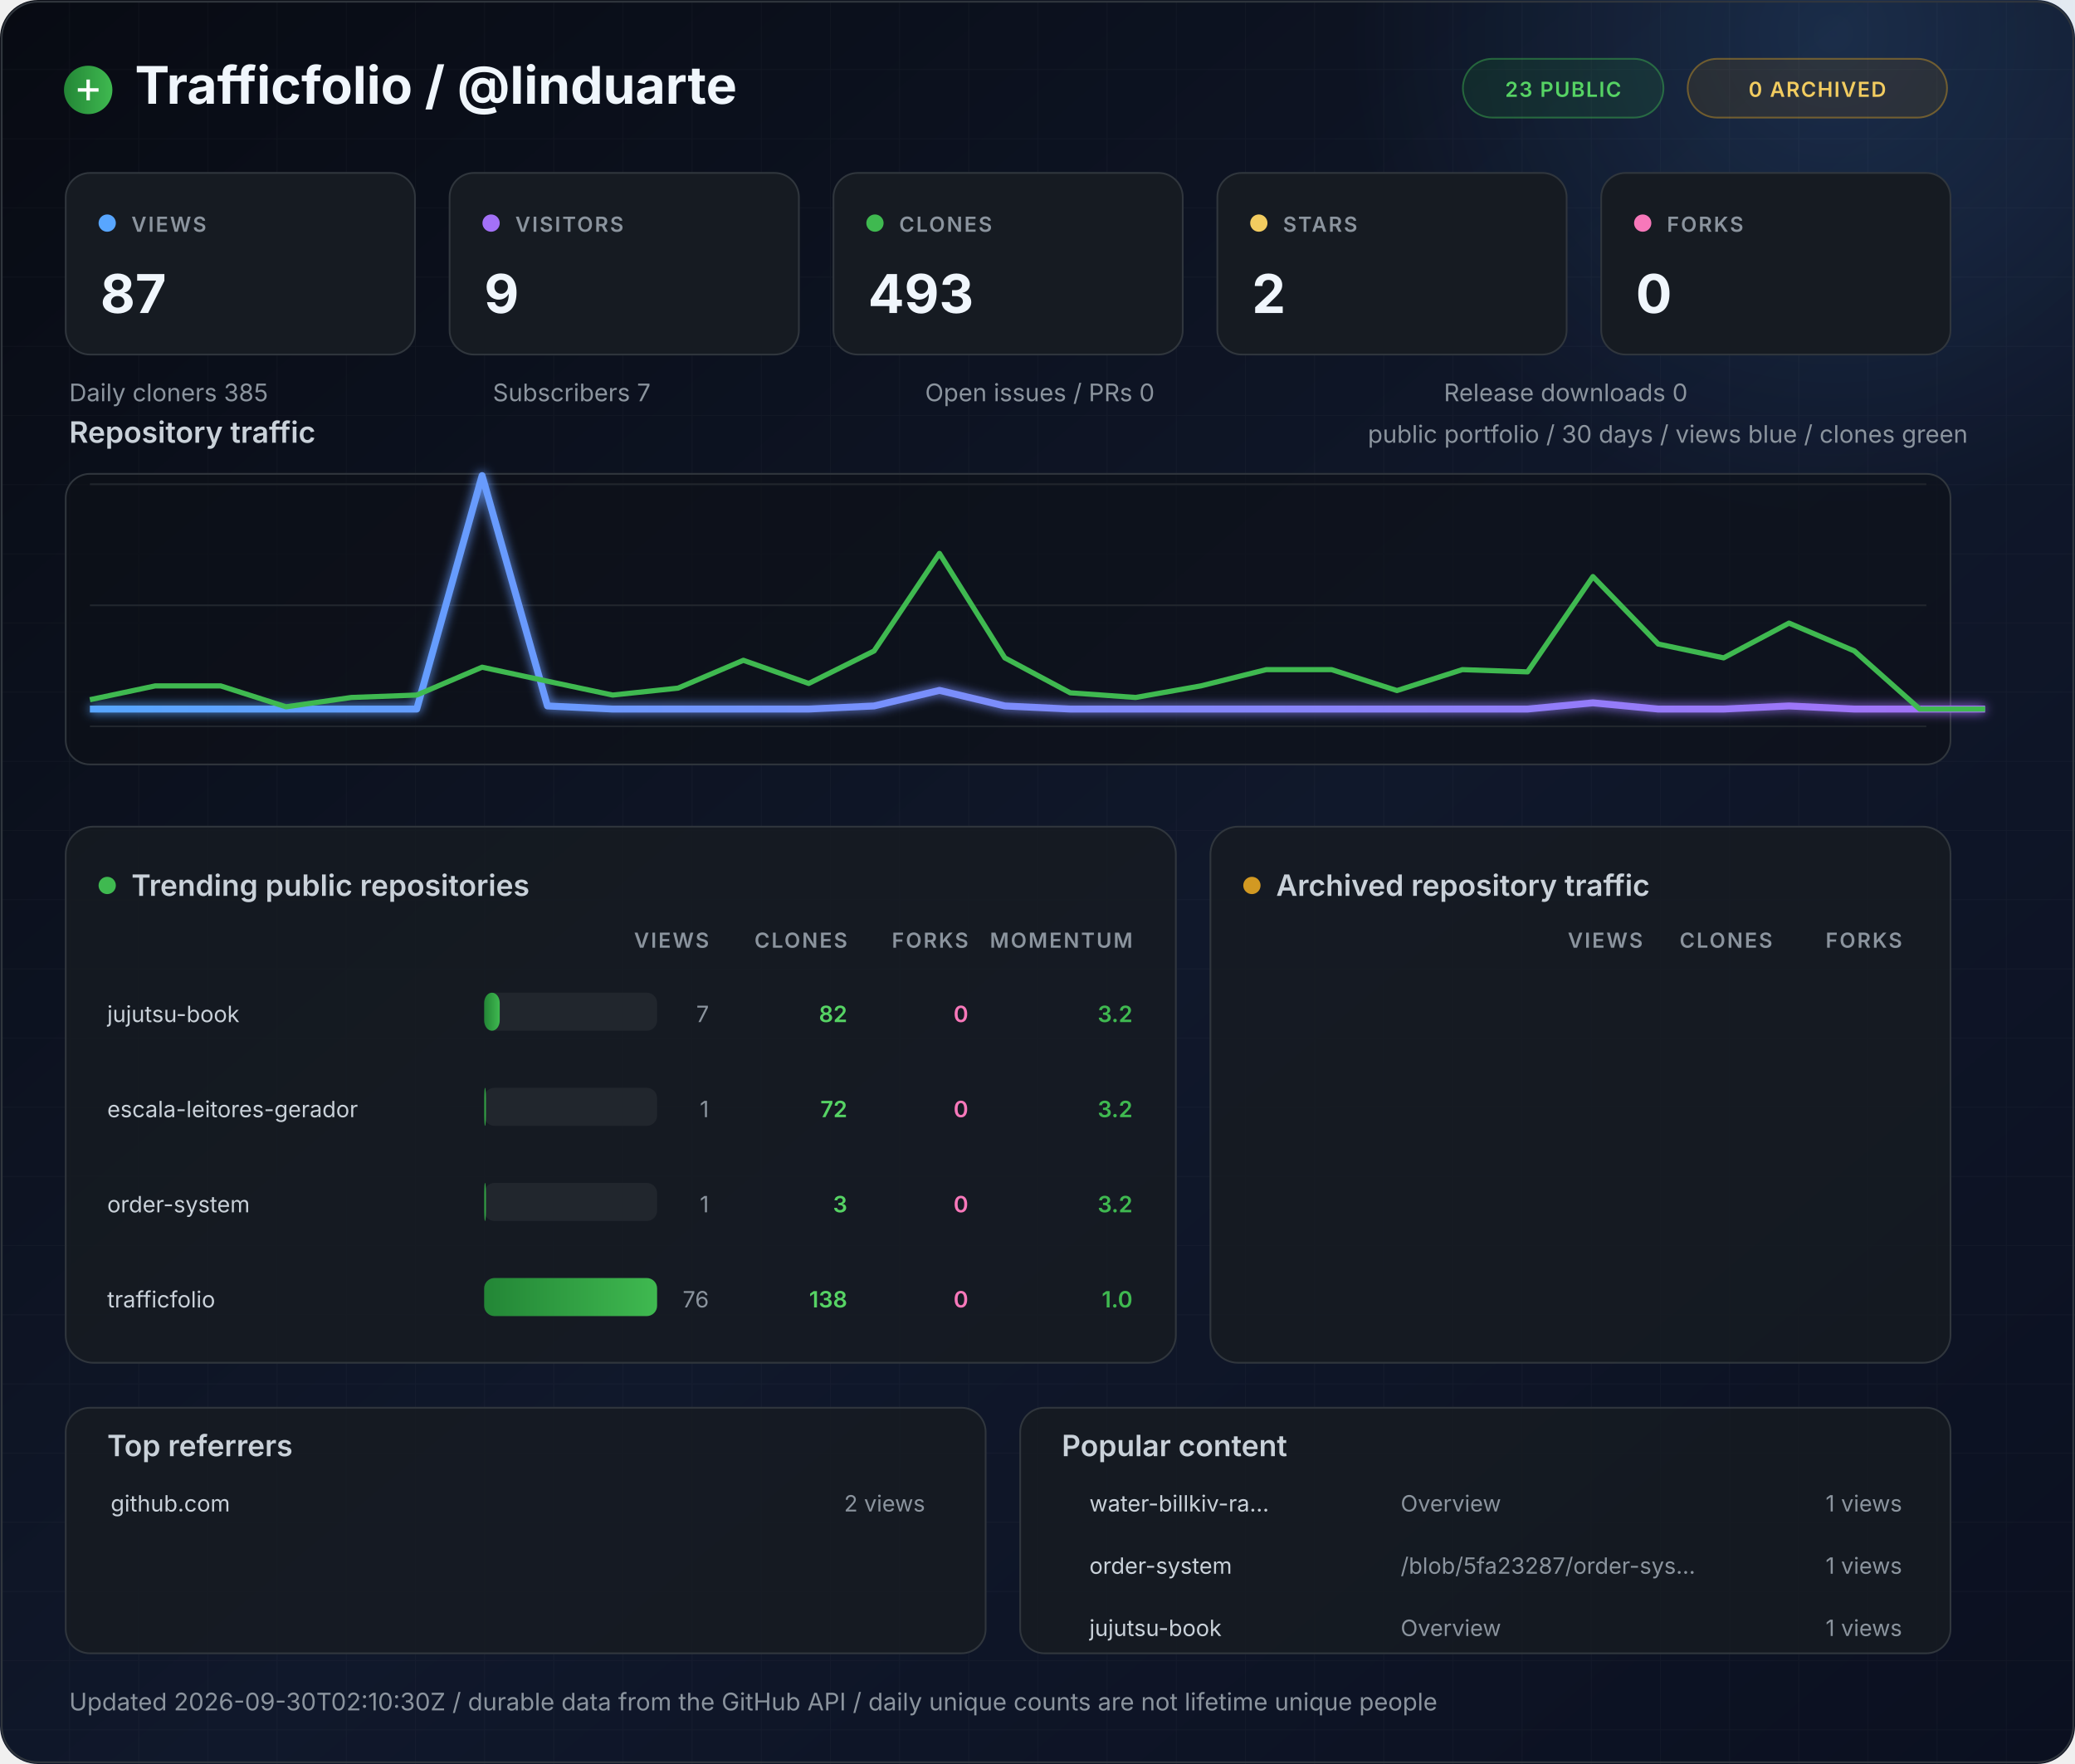
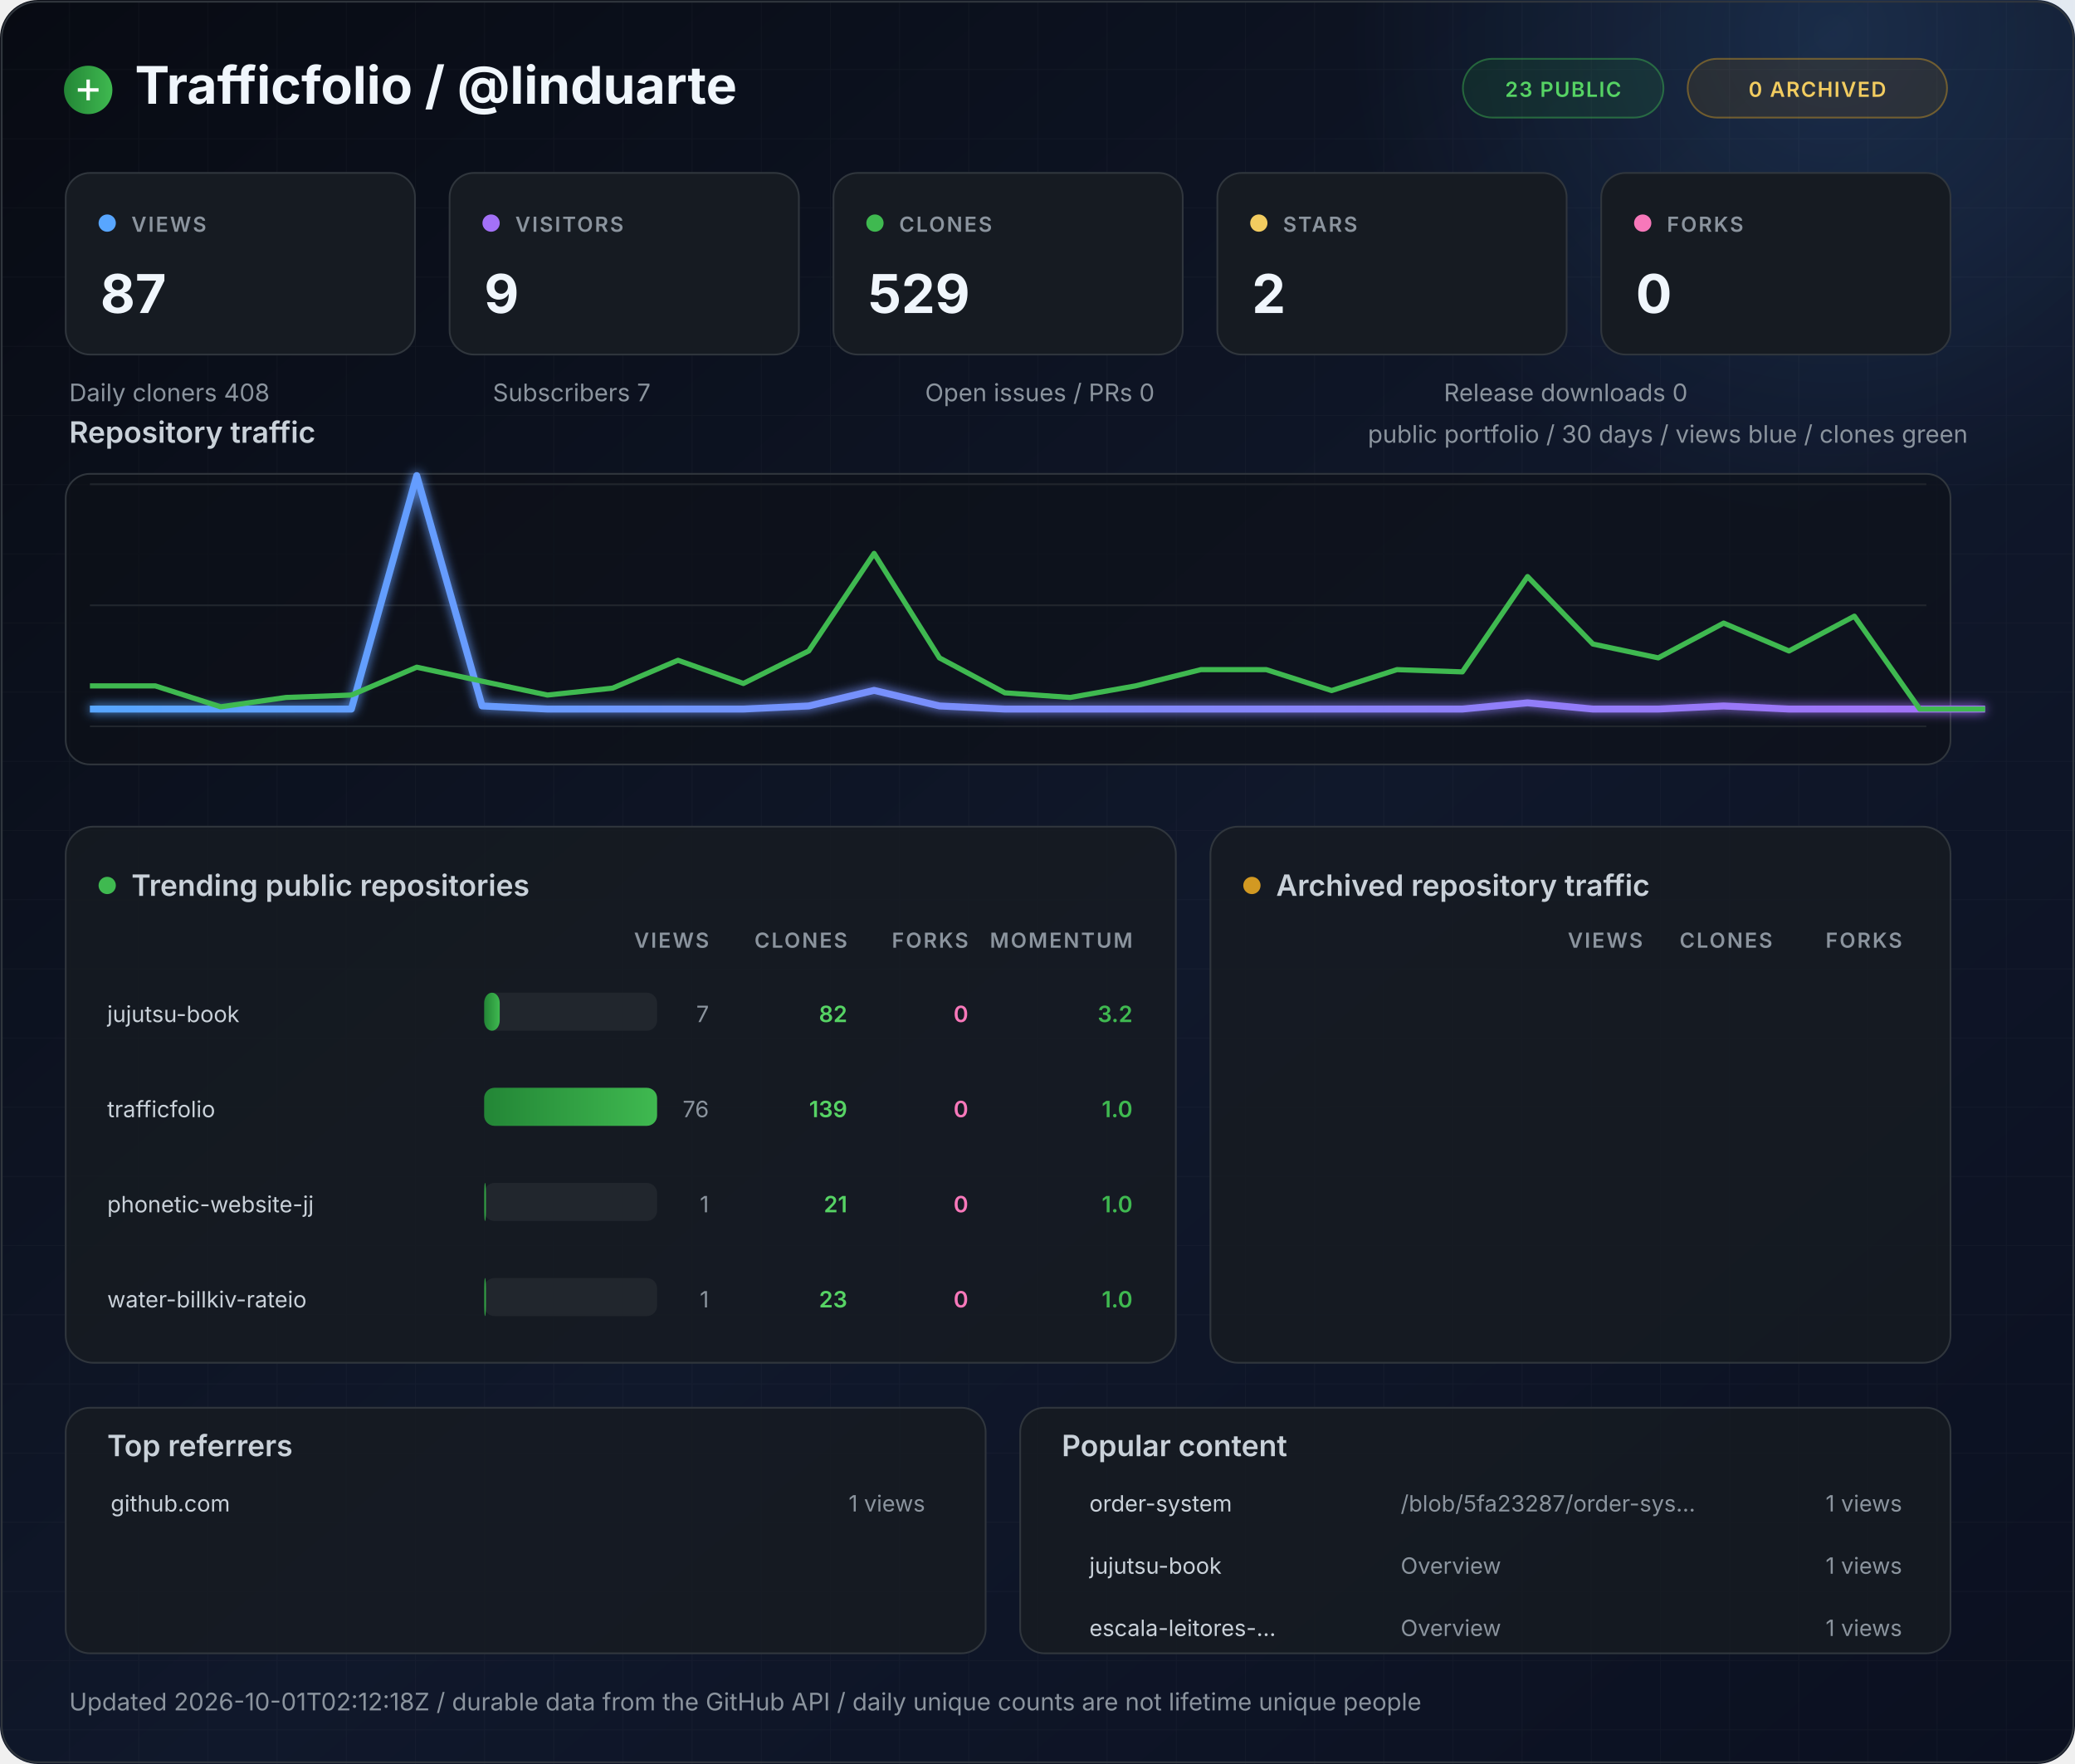
<svg xmlns="http://www.w3.org/2000/svg" width="1200" height="1020" viewBox="0 0 1200 1020" role="img" aria-label="Trafficfolio GitHub analytics dashboard for linduarte">
  <defs>
    <linearGradient id="bg" x1="0" y1="0" x2="1" y2="1">
      <stop stop-color="#080b13" />
      <stop offset=".55" stop-color="#10182b" />
      <stop offset="1" stop-color="#0b1020" />
    </linearGradient>
    <linearGradient id="line" x1="0" y1="0" x2="1" y2="0">
      <stop stop-color="#58a6ff" />
      <stop offset="1" stop-color="#a371f7" />
    </linearGradient>
    <linearGradient id="bar" x1="0" y1="0" x2="1" y2="0">
      <stop stop-color="#238636" />
      <stop offset="1" stop-color="#3fb950" />
    </linearGradient>
    <linearGradient id="archiveBar" x1="0" y1="0" x2="1" y2="0">
      <stop stop-color="#9e6a03" />
      <stop offset="1" stop-color="#f2cc60" />
    </linearGradient>
    <radialGradient id="ambient">
      <stop stop-color="#58a6ff" stop-opacity=".16" />
      <stop offset="1" stop-color="#58a6ff" stop-opacity="0" />
    </radialGradient>
    <pattern id="grid" width="40" height="40" patternUnits="userSpaceOnUse">
      <path d="M40 0H0V40" fill="none" stroke="#ffffff" stroke-opacity=".025" />
    </pattern>
    <filter id="glow">
      <feGaussianBlur stdDeviation="3" result="b" />
      <feMerge>
        <feMergeNode in="b" />
        <feMergeNode in="SourceGraphic" />
      </feMerge>
    </filter>
    <style>
    .title{font:750 30px -apple-system,BlinkMacSystemFont,"Segoe UI",sans-serif;fill:#f0f6fc}
    .subtitle{font:14px -apple-system,BlinkMacSystemFont,"Segoe UI",sans-serif;fill:#8b949e}
    .label{font:600 12px -apple-system,BlinkMacSystemFont,"Segoe UI",sans-serif;fill:#8b949e;letter-spacing:1px}
    .metric{font:700 31px -apple-system,BlinkMacSystemFont,"Segoe UI",sans-serif;fill:#f0f6fc}
    .section{font:600 17px -apple-system,BlinkMacSystemFont,"Segoe UI",sans-serif;fill:#c9d1d9}
    .repo,.value,.trend,.archive,.clone,.fork{font:13px -apple-system,BlinkMacSystemFont,"Segoe UI",sans-serif;fill:#c9d1d9}
    .value{fill:#8b949e} .trend{fill:#3fb950;font-weight:600} .archive{fill:#d29922}
    .clone{fill:#56d364;font-weight:600} .fork{fill:#f778ba;font-weight:600}
    .pill{font:600 12px -apple-system,BlinkMacSystemFont,"Segoe UI",sans-serif;letter-spacing:.7px}
  </style>
  </defs>
  <rect width="1200" height="1020" rx="22" fill="url(#bg)" />
  <rect width="1200" height="1020" rx="22" fill="url(#grid)" />
  <circle cx="1060" cy="20" r="280" fill="url(#ambient)" />
  <rect x="1" y="1" width="1198" height="1018" rx="21" fill="none" stroke="#30363d" />
  <circle cx="51" cy="52" r="14" fill="url(#bar)" />
  <path d="M45 52h12M51 46v12" stroke="#fff" stroke-width="2" />
  <text x="78" y="60" class="title">Trafficfolio / @linduarte</text>
  <rect x="846" y="34" width="116" height="34" rx="17" fill="#238636" fill-opacity=".16" stroke="#3fb950" stroke-opacity=".45" />
  <text x="904" y="56" text-anchor="middle" class="pill" fill="#56d364">23 PUBLIC</text>
  <rect x="976" y="34" width="150" height="34" rx="17" fill="#9e6a03" fill-opacity=".14" stroke="#d29922" stroke-opacity=".45" />
  <text x="1051" y="56" text-anchor="middle" class="pill" fill="#f2cc60">0 ARCHIVED</text>
  <rect x="38" y="100" width="202" height="105" rx="14" fill="#161b22" stroke="#30363d" />
  <circle cx="62" cy="129" r="5" fill="#58a6ff" />
  <text x="76" y="134" class="label">VIEWS</text>
  <text x="58" y="181" class="metric">87</text>
  <rect x="260" y="100" width="202" height="105" rx="14" fill="#161b22" stroke="#30363d" />
  <circle cx="284" cy="129" r="5" fill="#a371f7" />
  <text x="298" y="134" class="label">VISITORS</text>
  <text x="280" y="181" class="metric">9</text>
  <rect x="482" y="100" width="202" height="105" rx="14" fill="#161b22" stroke="#30363d" />
  <circle cx="506" cy="129" r="5" fill="#3fb950" />
  <text x="520" y="134" class="label">CLONES</text>
-   <text x="502" y="181" class="metric">493</text>
+   <text x="502" y="181" class="metric">529</text>
  <rect x="704" y="100" width="202" height="105" rx="14" fill="#161b22" stroke="#30363d" />
  <circle cx="728" cy="129" r="5" fill="#f2cc60" />
  <text x="742" y="134" class="label">STARS</text>
  <text x="724" y="181" class="metric">2</text>
  <rect x="926" y="100" width="202" height="105" rx="14" fill="#161b22" stroke="#30363d" />
  <circle cx="950" cy="129" r="5" fill="#f778ba" />
  <text x="964" y="134" class="label">FORKS</text>
  <text x="946" y="181" class="metric">0</text>
-   <text x="40" y="232" class="subtitle">Daily cloners 385</text>
+   <text x="40" y="232" class="subtitle">Daily cloners 408</text>
  <text x="285" y="232" class="subtitle">Subscribers 7</text>
  <text x="535" y="232" class="subtitle">Open issues / PRs 0</text>
  <text x="835" y="232" class="subtitle">Release downloads 0</text>
  <text x="40" y="256" class="section">Repository traffic</text>
  <text x="1138" y="256" text-anchor="end" class="subtitle">public portfolio / 30 days / views blue / clones green</text>
  <rect x="38" y="274" width="1090" height="168" rx="14" fill="#0d1117" fill-opacity=".62" stroke="#30363d" />
  <line x1="52" y1="420" x2="1114" y2="420" stroke="#21262d" />
  <line x1="52" y1="350" x2="1114" y2="350" stroke="#21262d" />
  <line x1="52" y1="280" x2="1114" y2="280" stroke="#21262d" />
-   <polyline points="52.0,410.0 89.8,410.0 127.6,410.0 165.4,410.0 203.2,410.0 241.0,410.0 278.8,275.0 316.6,408.2 354.3,410.0 392.1,410.0 429.9,410.0 467.7,410.0 505.5,408.2 543.3,399.2 581.1,408.2 618.9,410.0 656.7,410.0 694.5,410.0 732.3,410.0 770.1,410.0 807.9,410.0 845.7,410.0 883.4,410.0 921.2,406.4 959.0,410.0 996.8,410.0 1034.6,408.2 1072.4,410.0 1110.2,410.0 1148.0,410.0" fill="none" stroke="url(#line)" stroke-width="4" stroke-linejoin="round" filter="url(#glow)" />
-   <polyline points="52.0,404.6 89.8,396.6 127.6,396.6 165.4,408.7 203.2,403.3 241.0,401.9 278.8,385.8 316.6,393.9 354.3,401.9 392.1,397.9 429.9,381.8 467.7,395.2 505.5,376.4 543.3,320.0 581.1,380.4 618.9,400.6 656.7,403.3 694.5,396.6 732.3,387.2 770.1,387.2 807.9,399.3 845.7,387.2 883.4,388.5 921.2,333.4 959.0,372.4 996.8,380.4 1034.6,360.3 1072.4,376.4 1110.2,410.0 1148.0,410.0" fill="none" stroke="#3fb950" stroke-width="3" stroke-linejoin="round" />
+   <polyline points="52.0,410.0 89.8,410.0 127.6,410.0 165.4,410.0 203.2,410.0 241.0,275.0 278.8,408.2 316.6,410.0 354.3,410.0 392.1,410.0 429.9,410.0 467.7,408.2 505.5,399.2 543.3,408.2 581.1,410.0 618.9,410.0 656.7,410.0 694.5,410.0 732.3,410.0 770.1,410.0 807.9,410.0 845.7,410.0 883.4,406.4 921.2,410.0 959.0,410.0 996.8,408.2 1034.6,410.0 1072.4,410.0 1110.2,410.0 1148.0,410.0" fill="none" stroke="url(#line)" stroke-width="4" stroke-linejoin="round" filter="url(#glow)" />
+   <polyline points="52.0,396.6 89.8,396.6 127.6,408.7 165.4,403.3 203.2,401.9 241.0,385.8 278.8,393.9 316.6,401.9 354.3,397.9 392.1,381.8 429.9,395.2 467.7,376.4 505.5,320.0 543.3,380.4 581.1,400.6 618.9,403.3 656.7,396.6 694.5,387.2 732.3,387.2 770.1,399.3 807.9,387.2 845.7,388.5 883.4,333.4 921.2,372.4 959.0,380.4 996.8,360.3 1034.6,376.4 1072.4,356.3 1110.2,410.0 1148.0,410.0" fill="none" stroke="#3fb950" stroke-width="3" stroke-linejoin="round" />
  <rect x="38" y="478" width="642" height="310" rx="16" fill="#161b22" fill-opacity=".82" stroke="#30363d" />
  <circle cx="62" cy="512" r="5" fill="#3fb950" />
  <text x="76" y="518" class="section">Trending public repositories</text>
  <text x="410" y="548" text-anchor="end" class="label">VIEWS</text>
  <text x="490" y="548" text-anchor="end" class="label">CLONES</text>
  <text x="560" y="548" text-anchor="end" class="label">FORKS</text>
  <text x="655" y="548" text-anchor="end" class="label">MOMENTUM</text>
  <text x="62" y="591" class="repo">jujutsu-book</text>
  <rect x="280" y="574" width="100" height="22" rx="6" fill="#21262d" />
  <rect x="280" y="574" width="9" height="22" rx="6" fill="url(#bar)" />
  <text x="410" y="591" text-anchor="end" class="value">7</text>
  <text x="490" y="591" text-anchor="end" class="clone">82</text>
  <text x="560" y="591" text-anchor="end" class="fork">0</text>
  <text x="655" y="591" text-anchor="end" class="trend">3.2</text>
-   <text x="62" y="646" class="repo">escala-leitores-gerador</text>
+   <text x="62" y="646" class="repo">trafficfolio</text>
  <rect x="280" y="629" width="100" height="22" rx="6" fill="#21262d" />
-   <rect x="280" y="629" width="1" height="22" rx="6" fill="url(#bar)" />
-   <text x="410" y="646" text-anchor="end" class="value">1</text>
-   <text x="490" y="646" text-anchor="end" class="clone">72</text>
+   <rect x="280" y="629" width="100" height="22" rx="6" fill="url(#bar)" />
+   <text x="410" y="646" text-anchor="end" class="value">76</text>
+   <text x="490" y="646" text-anchor="end" class="clone">139</text>
  <text x="560" y="646" text-anchor="end" class="fork">0</text>
-   <text x="655" y="646" text-anchor="end" class="trend">3.2</text>
-   <text x="62" y="701" class="repo">order-system</text>
+   <text x="655" y="646" text-anchor="end" class="trend">1.0</text>
+   <text x="62" y="701" class="repo">phonetic-website-jj</text>
  <rect x="280" y="684" width="100" height="22" rx="6" fill="#21262d" />
  <rect x="280" y="684" width="1" height="22" rx="6" fill="url(#bar)" />
  <text x="410" y="701" text-anchor="end" class="value">1</text>
-   <text x="490" y="701" text-anchor="end" class="clone">3</text>
+   <text x="490" y="701" text-anchor="end" class="clone">21</text>
  <text x="560" y="701" text-anchor="end" class="fork">0</text>
-   <text x="655" y="701" text-anchor="end" class="trend">3.2</text>
-   <text x="62" y="756" class="repo">trafficfolio</text>
+   <text x="655" y="701" text-anchor="end" class="trend">1.0</text>
+   <text x="62" y="756" class="repo">water-billkiv-rateio</text>
  <rect x="280" y="739" width="100" height="22" rx="6" fill="#21262d" />
-   <rect x="280" y="739" width="100" height="22" rx="6" fill="url(#bar)" />
-   <text x="410" y="756" text-anchor="end" class="value">76</text>
-   <text x="490" y="756" text-anchor="end" class="clone">138</text>
+   <rect x="280" y="739" width="1" height="22" rx="6" fill="url(#bar)" />
+   <text x="410" y="756" text-anchor="end" class="value">1</text>
+   <text x="490" y="756" text-anchor="end" class="clone">23</text>
  <text x="560" y="756" text-anchor="end" class="fork">0</text>
  <text x="655" y="756" text-anchor="end" class="trend">1.0</text>
  <rect x="700" y="478" width="428" height="310" rx="16" fill="#161b22" fill-opacity=".82" stroke="#30363d" />
  <circle cx="724" cy="512" r="5" fill="#d29922" />
  <text x="738" y="518" class="section">Archived repository traffic</text>
  <text x="950" y="548" text-anchor="end" class="label">VIEWS</text>
  <text x="1025" y="548" text-anchor="end" class="label">CLONES</text>
  <text x="1100" y="548" text-anchor="end" class="label">FORKS</text>
  <rect x="38" y="814" width="532" height="142" rx="14" fill="#161b22" fill-opacity=".82" stroke="#30363d" />
  <text x="62" y="842" class="section">Top referrers</text>
  <text x="64" y="874" class="repo">github.com</text>
-   <text x="535" y="874" text-anchor="end" class="value">2 views</text>
+   <text x="535" y="874" text-anchor="end" class="value">1 views</text>
  <rect x="590" y="814" width="538" height="142" rx="14" fill="#161b22" fill-opacity=".82" stroke="#30363d" />
  <text x="614" y="842" class="section">Popular content</text>
-   <text x="630" y="874" class="repo">water-billkiv-ra...</text>
-   <text x="810" y="874" class="value">Overview</text>
+   <text x="630" y="874" class="repo">order-system</text>
+   <text x="810" y="874" class="value">/blob/5fa23287/order-sys...</text>
  <text x="1100" y="874" text-anchor="end" class="value">1 views</text>
-   <text x="630" y="910" class="repo">order-system</text>
-   <text x="810" y="910" class="value">/blob/5fa23287/order-sys...</text>
+   <text x="630" y="910" class="repo">jujutsu-book</text>
+   <text x="810" y="910" class="value">Overview</text>
  <text x="1100" y="910" text-anchor="end" class="value">1 views</text>
-   <text x="630" y="946" class="repo">jujutsu-book</text>
+   <text x="630" y="946" class="repo">escala-leitores-...</text>
  <text x="810" y="946" class="value">Overview</text>
  <text x="1100" y="946" text-anchor="end" class="value">1 views</text>
-   <text x="40" y="989" class="subtitle">Updated 2026-09-30T02:10:30Z / durable data from the GitHub API / daily unique counts are not lifetime unique people</text>
+   <text x="40" y="989" class="subtitle">Updated 2026-10-01T02:12:18Z / durable data from the GitHub API / daily unique counts are not lifetime unique people</text>
</svg>
